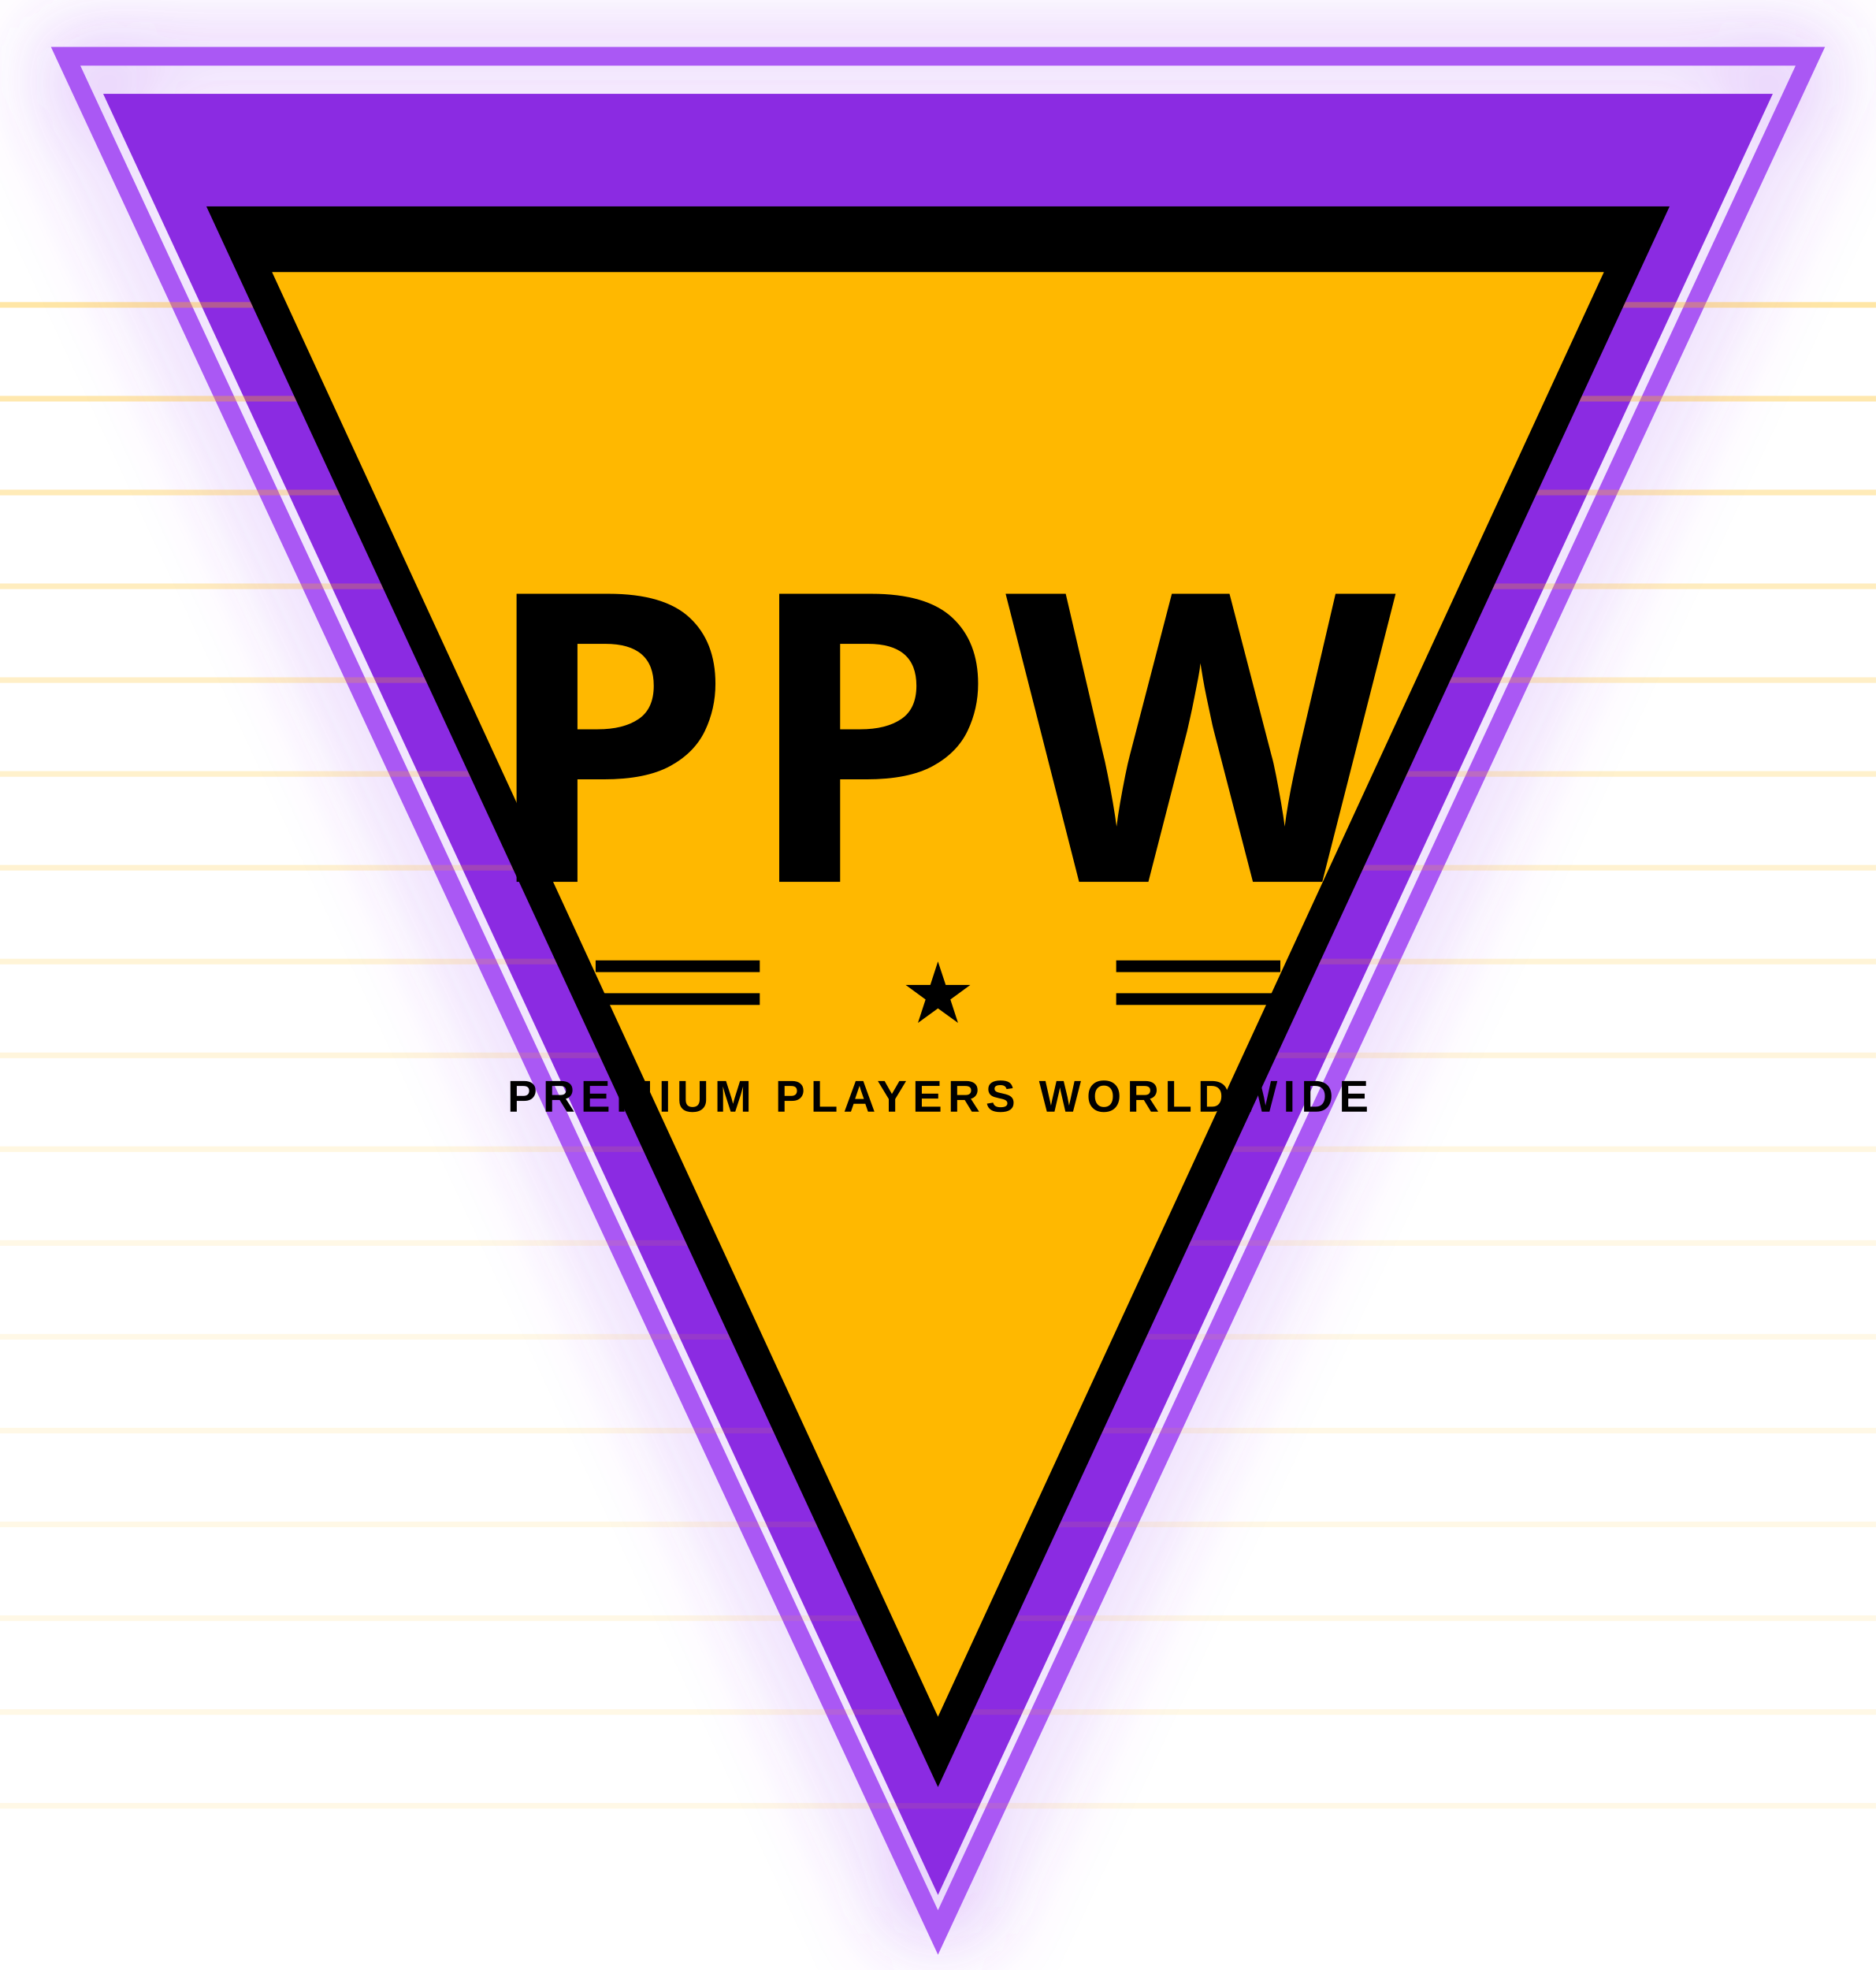
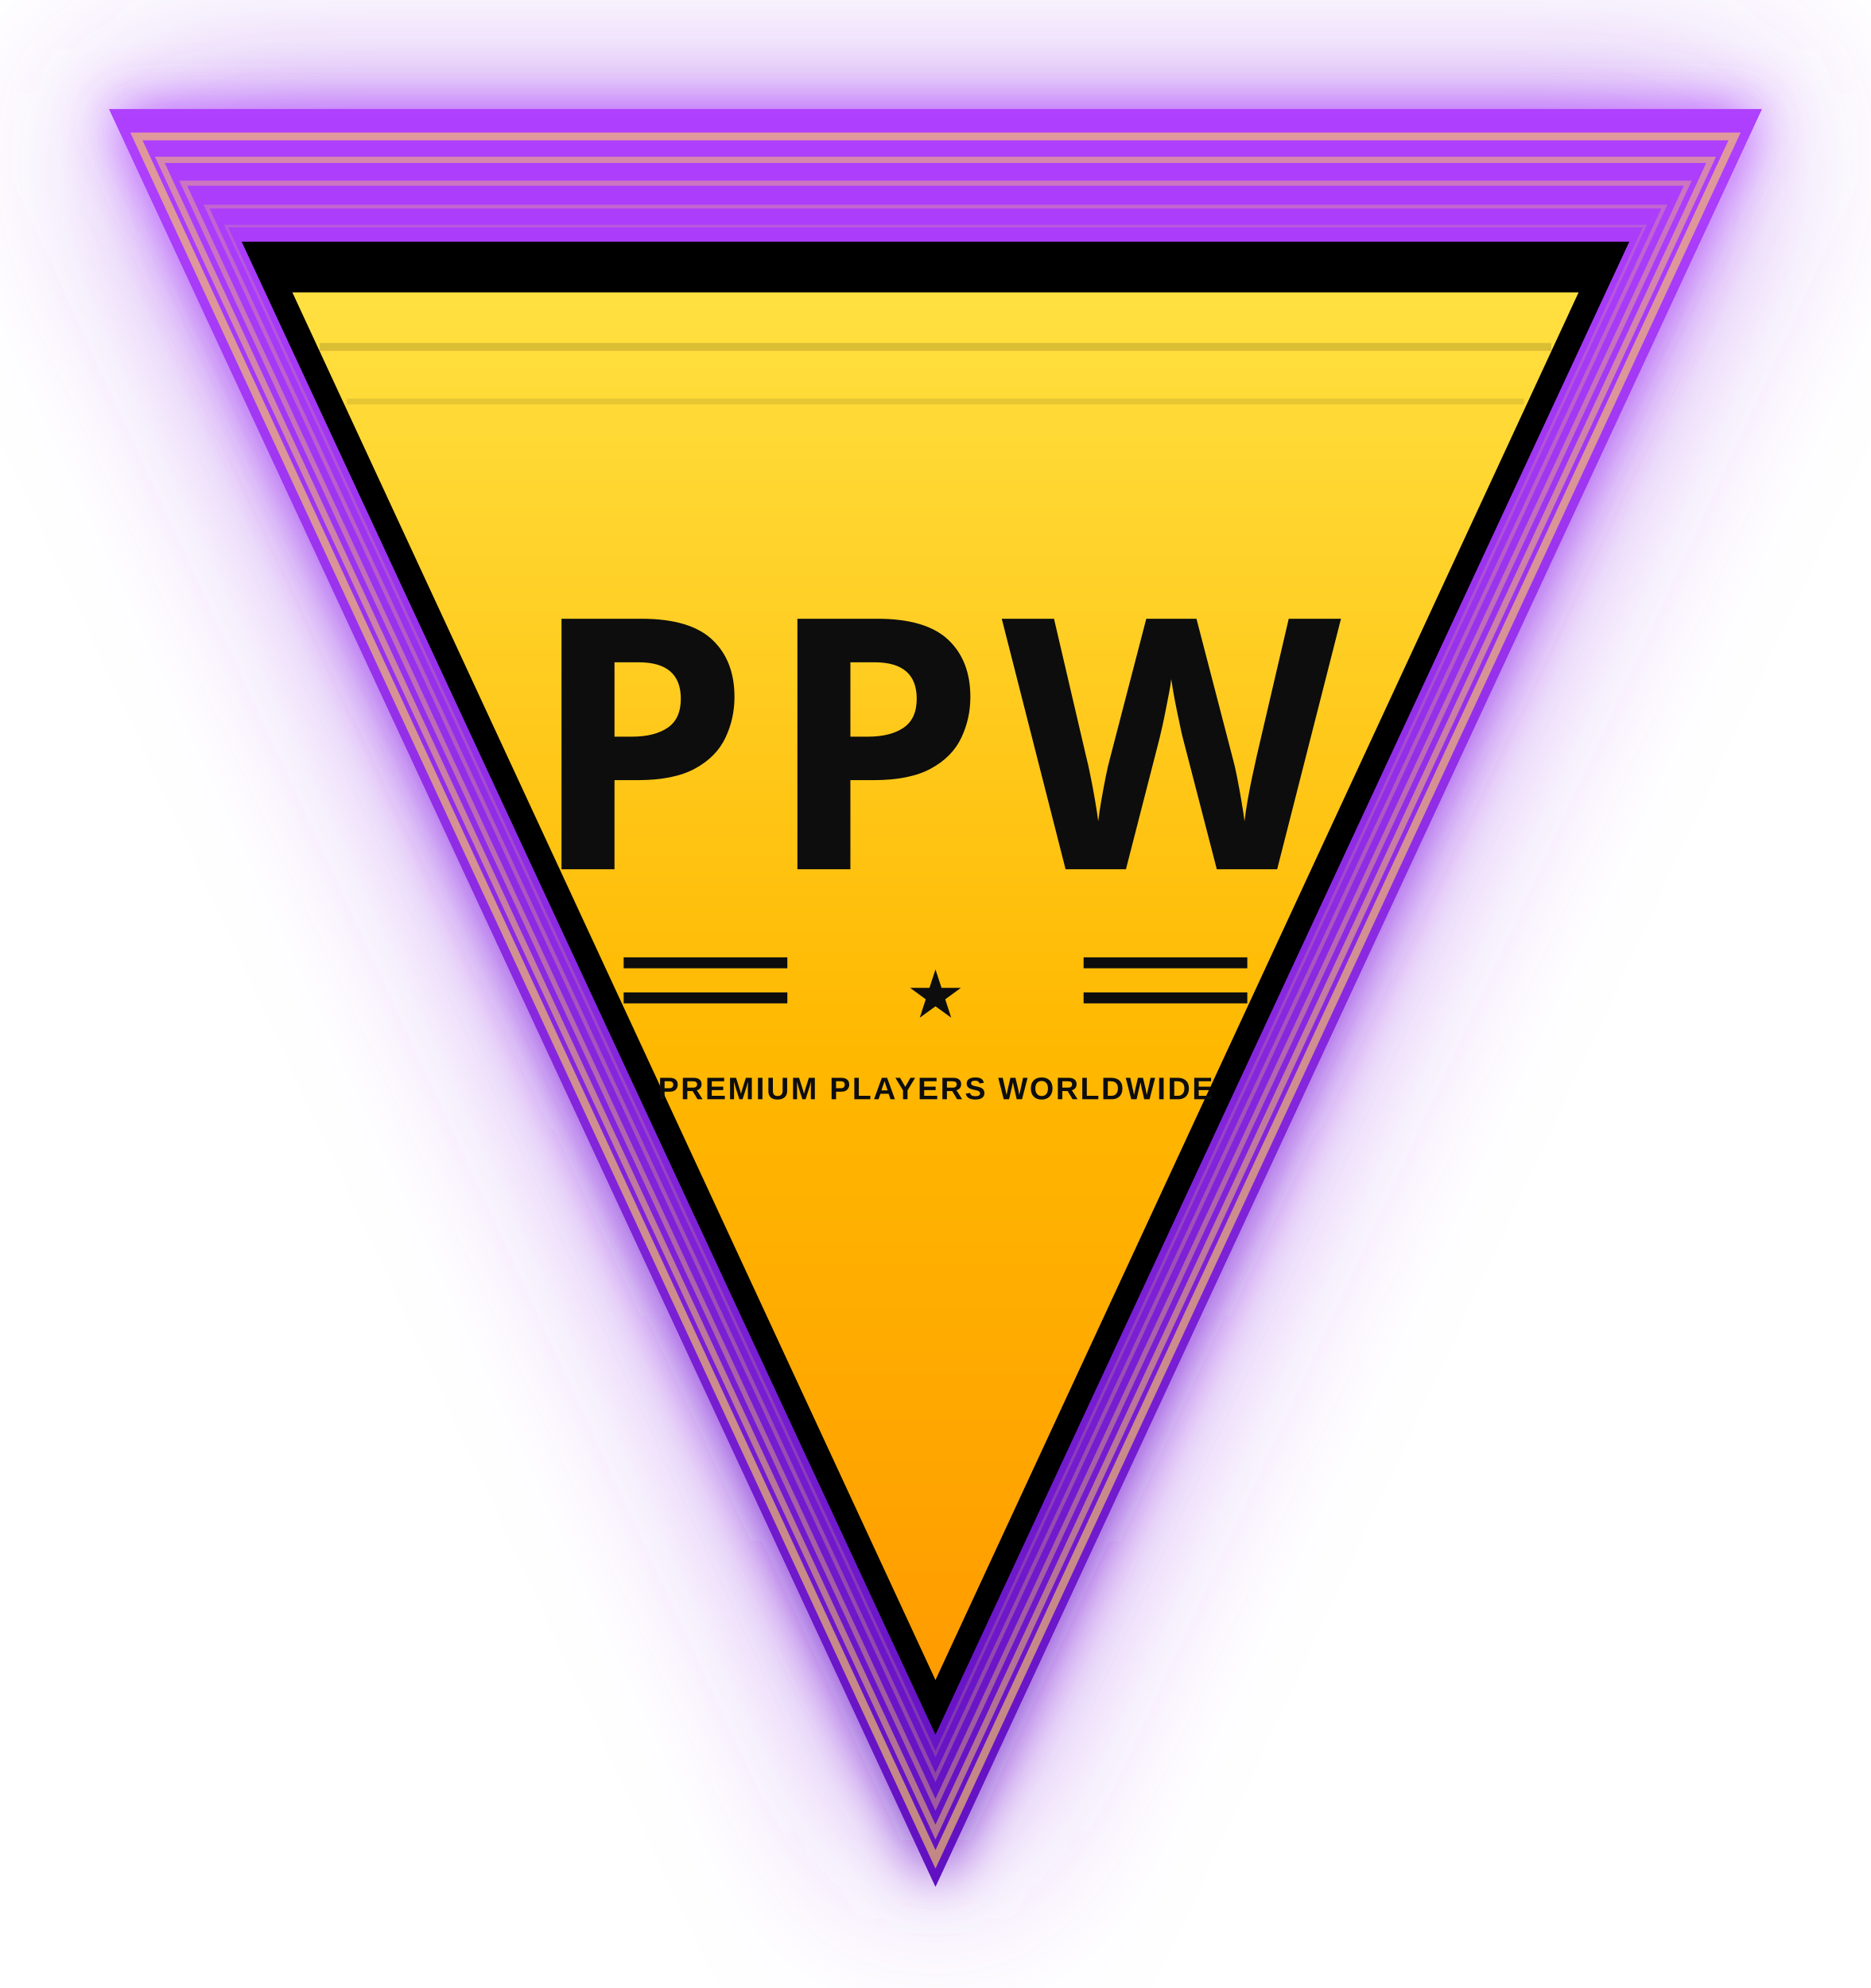
- <svg xmlns="http://www.w3.org/2000/svg" viewBox="0 0 400 420">
+ <svg xmlns="http://www.w3.org/2000/svg" viewBox="0 0 480 510">
  <defs>
-     <filter id="purple-glow" x="-25%" y="-25%" width="150%" height="150%">
-       <feGaussianBlur in="SourceGraphic" stdDeviation="10" result="blur" />
+     <filter id="ambient" x="-50%" y="-50%" width="200%" height="200%">
+       <feGaussianBlur stdDeviation="24" />
+     </filter>
+     <filter id="edge-glow" x="-20%" y="-20%" width="140%" height="140%">
+       <feGaussianBlur in="SourceGraphic" stdDeviation="7" result="b" />
      <feMerge>
-         <feMergeNode in="blur" />
+         <feMergeNode in="b" />
        <feMergeNode in="SourceGraphic" />
      </feMerge>
    </filter>
+     <linearGradient id="gold" x1="0" y1="0" x2="0" y2="1">
+       <stop offset="0%" stop-color="#FFE040" />
+       <stop offset="55%" stop-color="#FFB800" />
+       <stop offset="100%" stop-color="#FF9C00" />
+     </linearGradient>
+     <linearGradient id="purple" x1="0" y1="0" x2="0" y2="1">
+       <stop offset="0%" stop-color="#B040FF" />
+       <stop offset="100%" stop-color="#6010C0" />
+     </linearGradient>
  </defs>
-   <polygon points="14,12 386,12 200,412" fill="none" stroke="#9B3BF2" stroke-width="4" filter="url(#purple-glow)" opacity="0.85" />
-   <polygon points="22,20 378,20 200,404" fill="#8B2BE2" />
-   <line x1="0" y1="65" x2="400" y2="65" stroke="#FFB800" stroke-width="1.2" opacity="0.35" />
-   <line x1="0" y1="85" x2="400" y2="85" stroke="#FFB800" stroke-width="1.2" opacity="0.32" />
-   <line x1="0" y1="105" x2="400" y2="105" stroke="#FFB800" stroke-width="1.2" opacity="0.28" />
-   <line x1="0" y1="125" x2="400" y2="125" stroke="#FFB800" stroke-width="1.2" opacity="0.25" />
-   <line x1="0" y1="145" x2="400" y2="145" stroke="#FFB800" stroke-width="1.2" opacity="0.22" />
-   <line x1="0" y1="165" x2="400" y2="165" stroke="#FFB800" stroke-width="1.2" opacity="0.20" />
-   <line x1="0" y1="185" x2="400" y2="185" stroke="#FFB800" stroke-width="1.2" opacity="0.18" />
-   <line x1="0" y1="205" x2="400" y2="205" stroke="#FFB800" stroke-width="1.2" opacity="0.16" />
-   <line x1="0" y1="225" x2="400" y2="225" stroke="#FFB800" stroke-width="1.2" opacity="0.14" />
-   <line x1="0" y1="245" x2="400" y2="245" stroke="#FFB800" stroke-width="1.2" opacity="0.12" />
-   <line x1="0" y1="265" x2="400" y2="265" stroke="#FFB800" stroke-width="1.2" opacity="0.10" />
-   <line x1="0" y1="285" x2="400" y2="285" stroke="#FFB800" stroke-width="1.2" opacity="0.10" />
-   <line x1="0" y1="305" x2="400" y2="305" stroke="#FFB800" stroke-width="1.2" opacity="0.10" />
-   <line x1="0" y1="325" x2="400" y2="325" stroke="#FFB800" stroke-width="1.2" opacity="0.10" />
-   <line x1="0" y1="345" x2="400" y2="345" stroke="#FFB800" stroke-width="1.2" opacity="0.10" />
-   <line x1="0" y1="365" x2="400" y2="365" stroke="#FFB800" stroke-width="1.2" opacity="0.10" />
-   <line x1="0" y1="385" x2="400" y2="385" stroke="#FFB800" stroke-width="1.2" opacity="0.10" />
-   <polygon points="44,44 356,44 200,381" fill="#000000" />
-   <polygon points="58,58 342,58 200,366" fill="#FFB800" />
-   <text x="200" y="188" text-anchor="middle" fill="#000000" font-size="86" font-weight="900" font-family="'Oswald','Impact','Arial Black','Arial Narrow',sans-serif" letter-spacing="2">PPW</text>
-   <line x1="127" y1="206" x2="162" y2="206" stroke="#000000" stroke-width="2.5" />
-   <line x1="127" y1="213" x2="162" y2="213" stroke="#000000" stroke-width="2.5" />
-   <text x="200" y="218" text-anchor="middle" fill="#000000" font-size="18" font-family="Arial, sans-serif">★</text>
-   <line x1="238" y1="206" x2="273" y2="206" stroke="#000000" stroke-width="2.5" />
-   <line x1="238" y1="213" x2="273" y2="213" stroke="#000000" stroke-width="2.5" />
-   <text x="200" y="237" text-anchor="middle" fill="#000000" font-size="9.5" font-family="'Oswald','Arial Narrow',Arial,sans-serif" letter-spacing="1.2" font-weight="600">PREMIUM PLAYERS WORLDWIDE</text>
+   <polygon points="24,24 456,24 240,490" fill="#8B2BE2" filter="url(#ambient)" opacity="0.50" />
+   <polygon points="28,28 452,28 240,484" fill="url(#purple)" filter="url(#edge-glow)" opacity="0.85" />
+   <polygon points="28,28 452,28 240,484" fill="url(#purple)" />
+   <polygon points="35,35 445,35 240,477" fill="none" stroke="#FFD060" stroke-width="2.0" opacity="0.62" />
+   <polygon points="41,41 439,41 240,470" fill="none" stroke="#FFD060" stroke-width="1.6" opacity="0.50" />
+   <polygon points="47,47 433,47 240,463" fill="none" stroke="#FFD060" stroke-width="1.3" opacity="0.38" />
+   <polygon points="53,53 427,53 240,456" fill="none" stroke="#FFD060" stroke-width="1.0" opacity="0.27" />
+   <polygon points="58,58 422,58 240,450" fill="none" stroke="#FFD060" stroke-width="0.7" opacity="0.18" />
+   <polygon points="62,62 418,62 240,445" fill="#000000" />
+   <polygon points="75,75 405,75 240,431" fill="url(#gold)" />
+   <line x1="82" y1="89" x2="398" y2="89" stroke="#00000025" stroke-width="2.0" />
+   <line x1="89" y1="103" x2="391" y2="103" stroke="#00000018" stroke-width="1.5" />
+   <text x="240" y="223" text-anchor="middle" fill="#0d0d0d" font-size="90" font-weight="900" font-family="'Oswald','Impact','Arial Black','Arial Narrow',sans-serif" letter-spacing="4">PPW</text>
+   <line x1="160" y1="247" x2="202" y2="247" stroke="#0d0d0d" stroke-width="2.8" />
+   <line x1="160" y1="256" x2="202" y2="256" stroke="#0d0d0d" stroke-width="2.8" />
+   <text x="240" y="261" text-anchor="middle" fill="#0d0d0d" font-size="17" font-family="Arial, sans-serif">★</text>
+   <line x1="278" y1="247" x2="320" y2="247" stroke="#0d0d0d" stroke-width="2.8" />
+   <line x1="278" y1="256" x2="320" y2="256" stroke="#0d0d0d" stroke-width="2.8" />
+   <text x="240" y="282" text-anchor="middle" fill="#0d0d0d" font-size="8" font-family="'Oswald','Arial Narrow',Arial,sans-serif" letter-spacing="0.5" font-weight="600">PREMIUM PLAYERS WORLDWIDE</text>
</svg>
